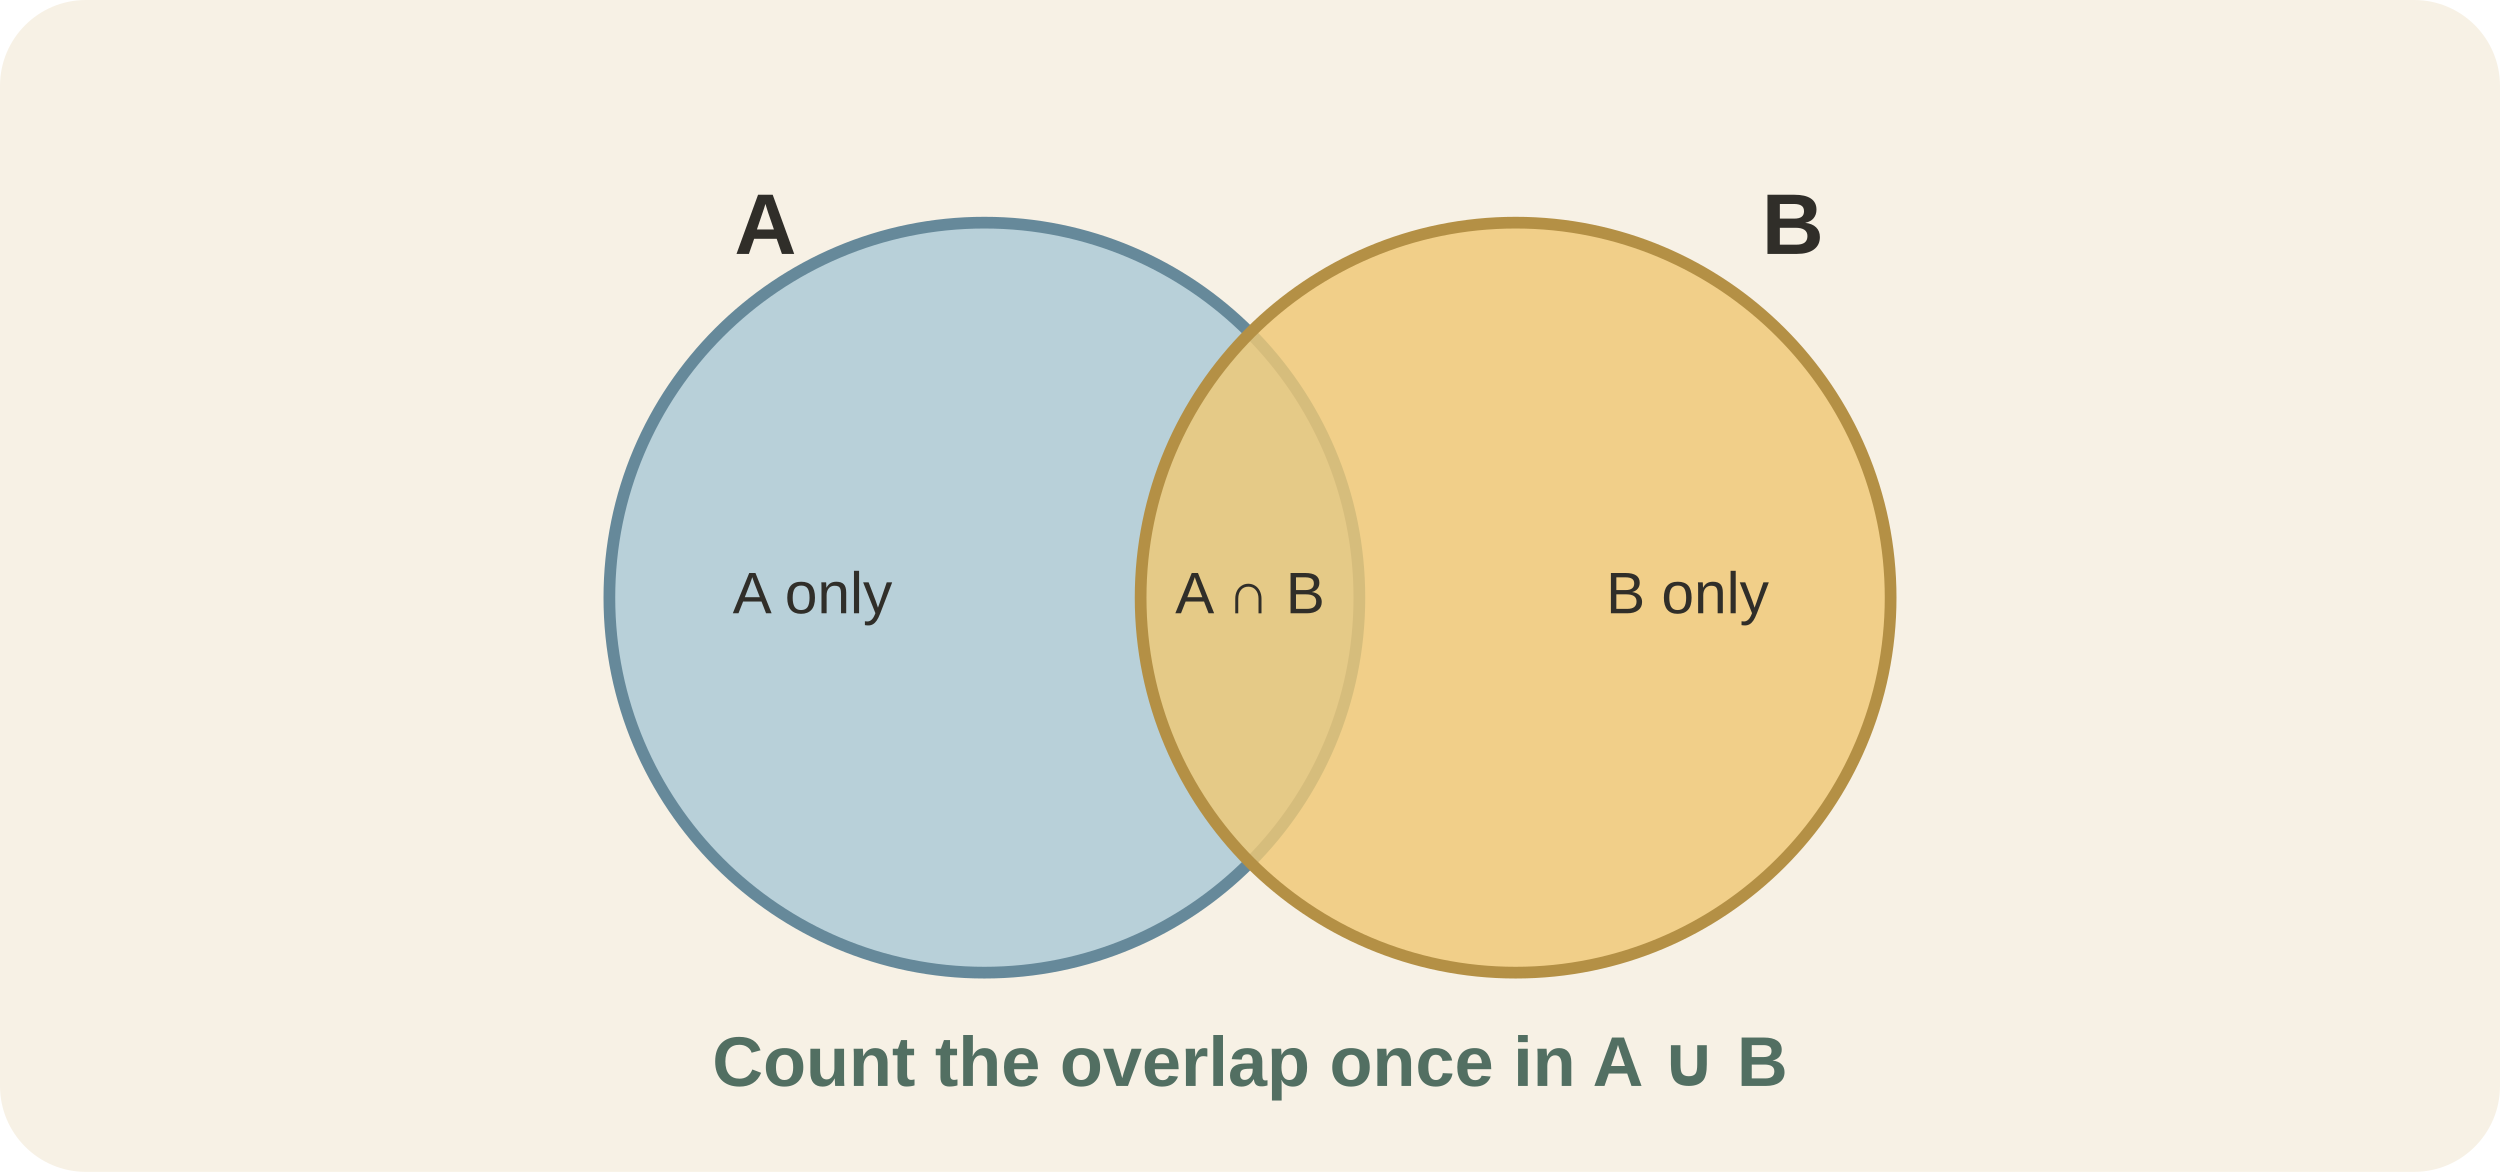
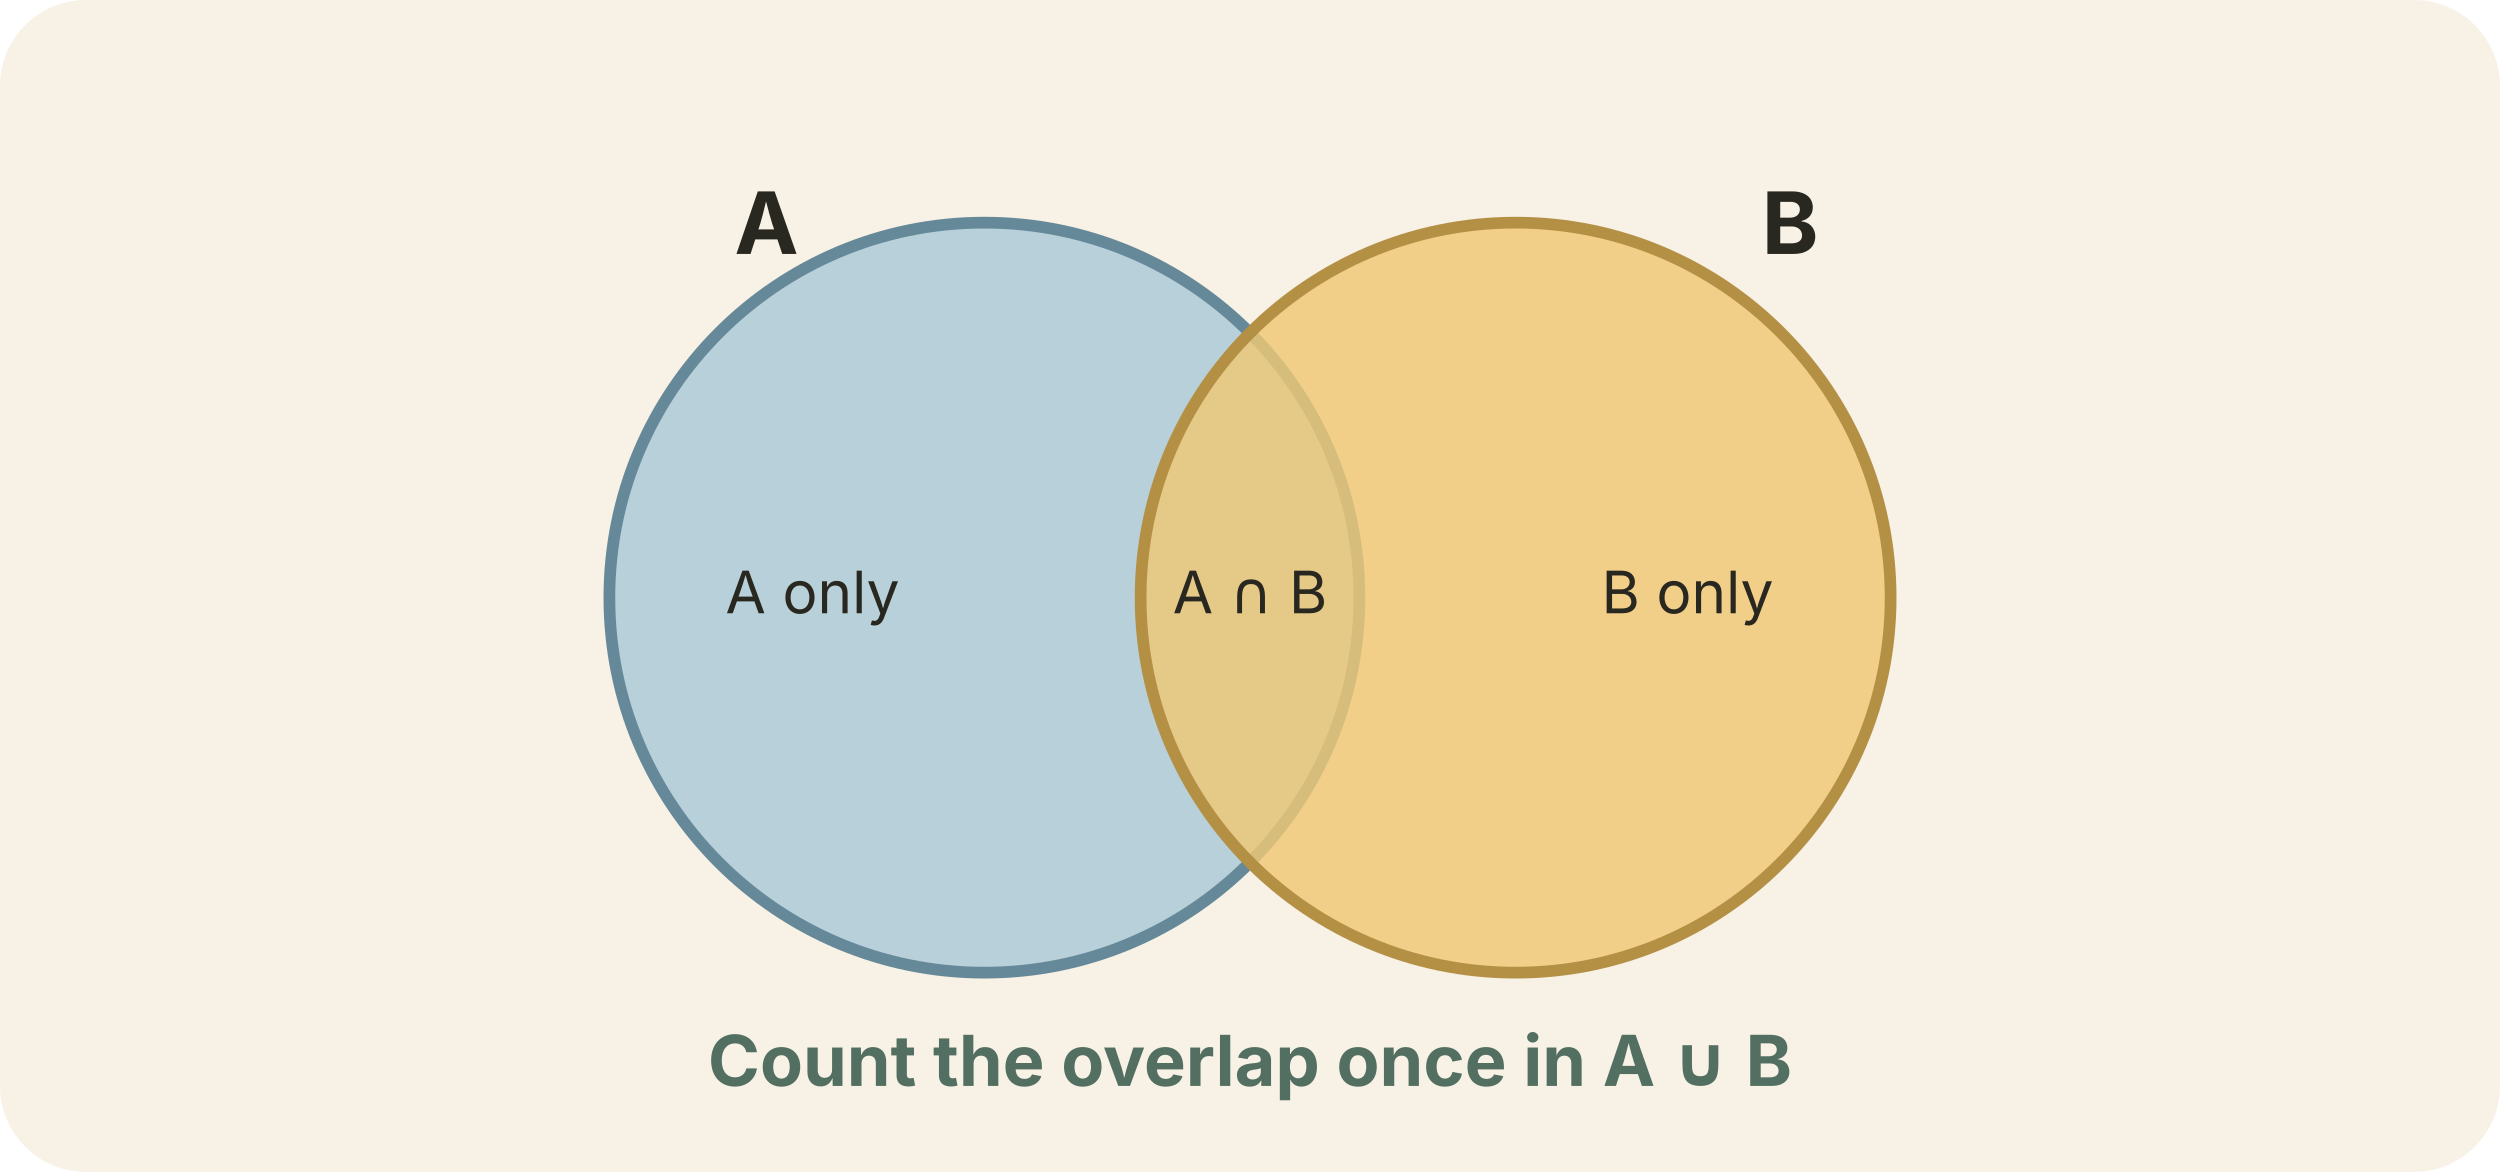
<svg xmlns="http://www.w3.org/2000/svg" viewBox="0 0 640 300" role="img" aria-labelledby="title desc">
-   <rect width="640" height="300" rx="22" fill="#f7f1e5" />
+   <rect width="640" height="300" rx="22" fill="#f8f1e5" />
  <circle cx="252" cy="153" r="96" fill="#a9c9d6" fill-opacity=".82" stroke="#66899a" stroke-width="3" />
  <circle cx="388" cy="153" r="96" fill="#efc875" fill-opacity=".82" stroke="#b49045" stroke-width="3" />
-   <text x="188" y="65" fill="#302e29" font-family="Arial, sans-serif" font-size="22" font-weight="700">A</text>
-   <text x="451" y="65" fill="#302e29" font-family="Arial, sans-serif" font-size="22" font-weight="700">B</text>
-   <g fill="#302e29" font-family="Arial, sans-serif" font-size="15" text-anchor="middle">
+   <text x="188" y="65" fill="#282720" font-family="Inter, -apple-system, BlinkMacSystemFont, system-ui, sans-serif" font-size="22" font-weight="700">A</text>
+   <text x="451" y="65" fill="#282720" font-family="Inter, -apple-system, BlinkMacSystemFont, system-ui, sans-serif" font-size="22" font-weight="700">B</text>
+   <g fill="#282720" font-family="Inter, -apple-system, BlinkMacSystemFont, system-ui, sans-serif" font-size="15" text-anchor="middle">
    <text x="208" y="157">A only</text>
    <text x="320" y="157">A ∩ B</text>
    <text x="432" y="157">B only</text>
  </g>
-   <text x="320" y="278" text-anchor="middle" fill="#526f62" font-family="Arial, sans-serif" font-size="18" font-weight="700">Count the overlap once in A ∪ B</text>
+   <text x="320" y="278" text-anchor="middle" fill="#526f62" font-family="Inter, -apple-system, BlinkMacSystemFont, system-ui, sans-serif" font-size="18" font-weight="700">Count the overlap once in A ∪ B</text>
</svg>
